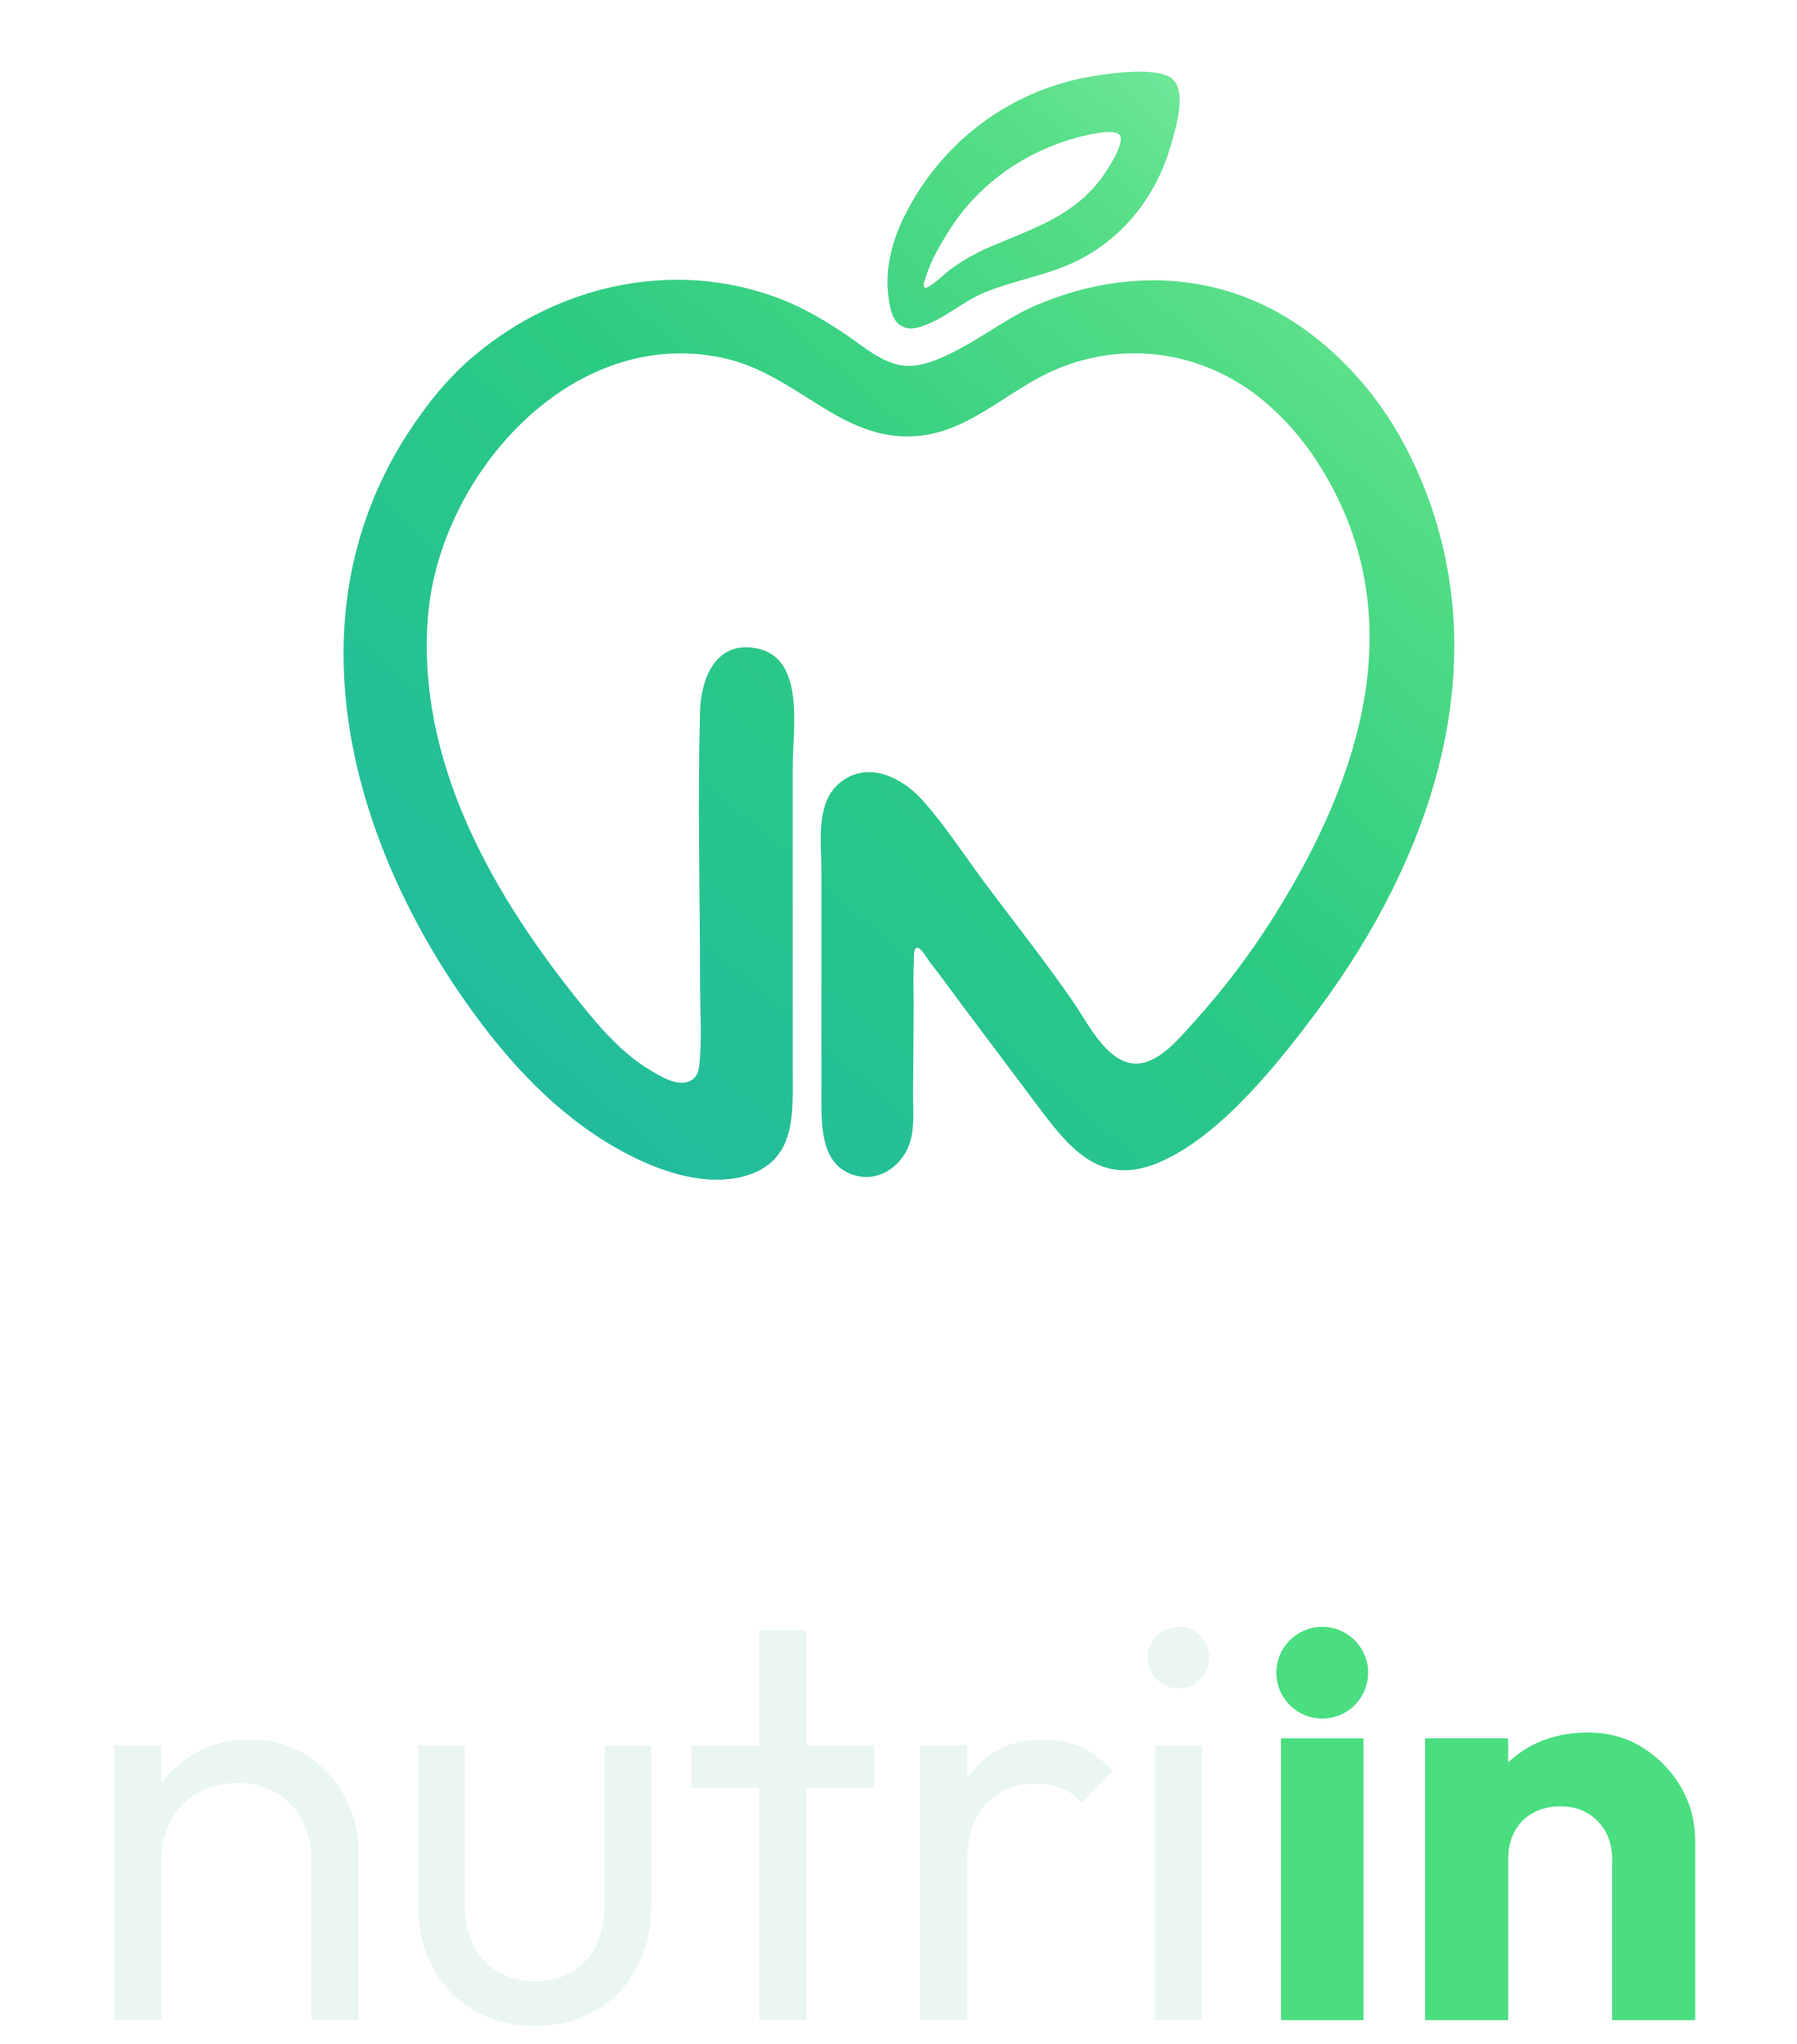
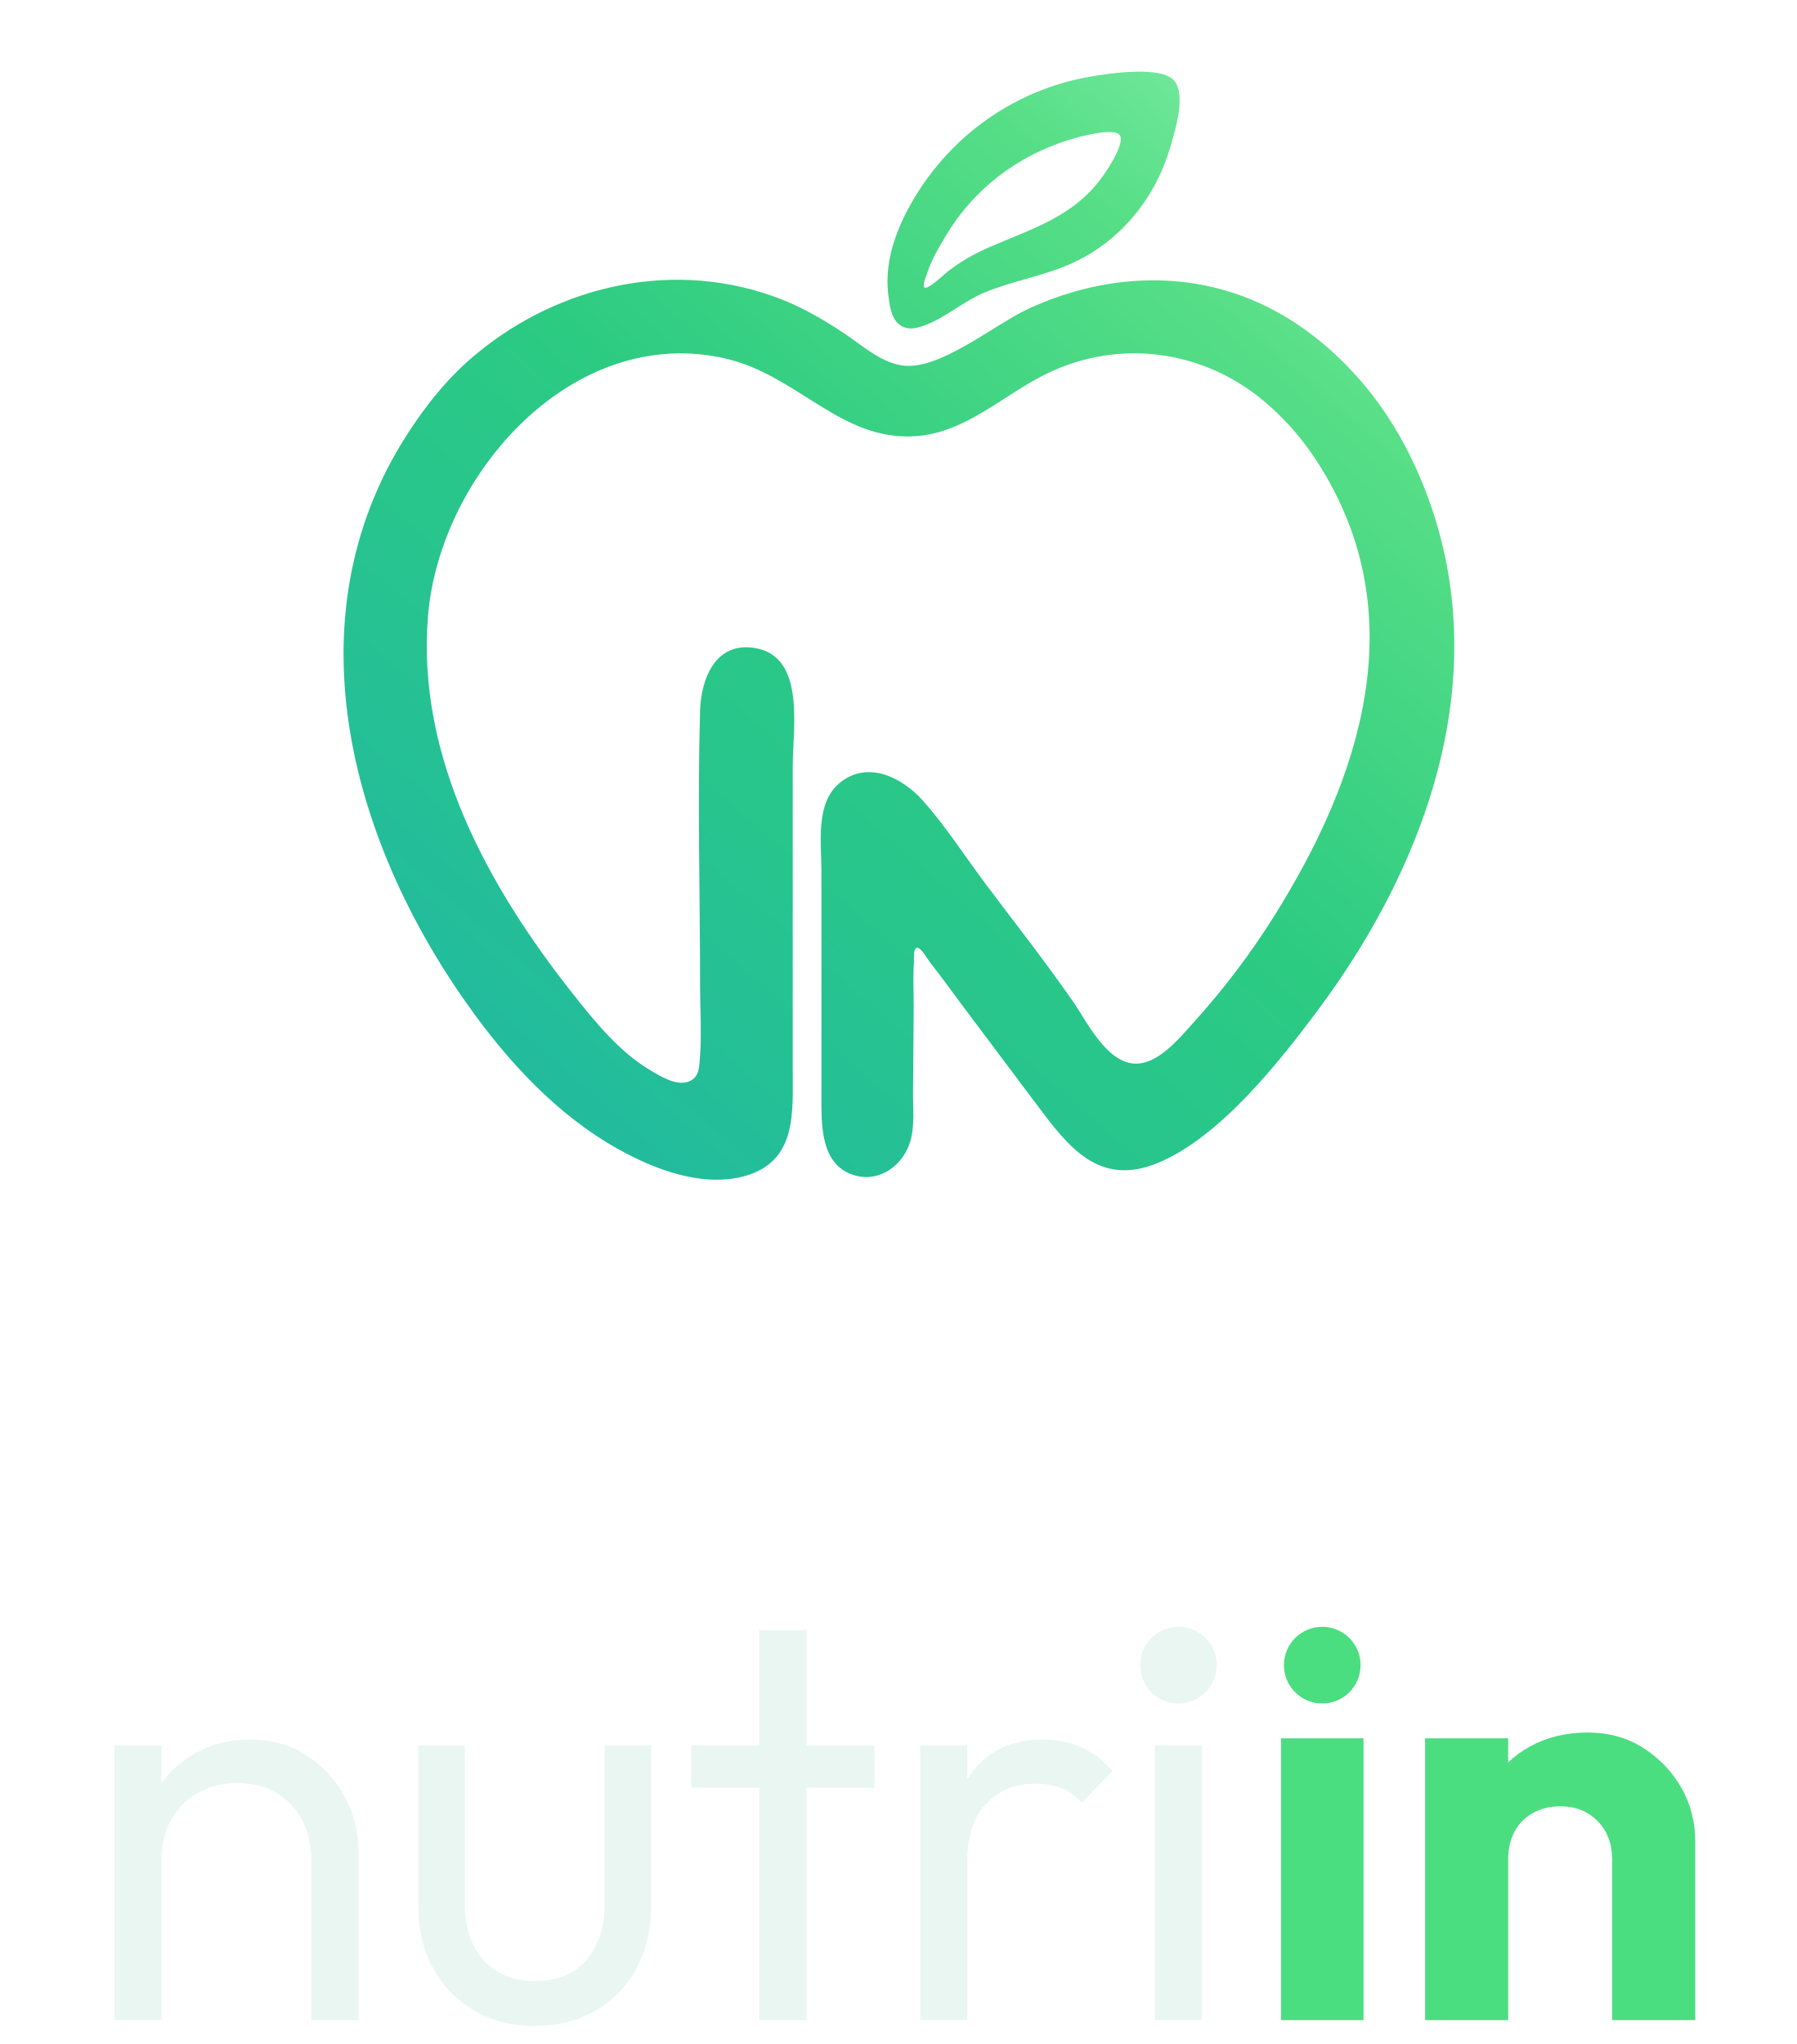
<svg xmlns="http://www.w3.org/2000/svg" viewBox="0 0 1200 1365" role="img" aria-label="Nutriin">
  <defs>
    <linearGradient id="fs" gradientUnits="userSpaceOnUse" x1="260" y1="1040" x2="1000" y2="190">
      <stop offset="0" stop-color="#1FB8A4" />
      <stop offset=".5" stop-color="#2CCB82" />
      <stop offset=".8" stop-color="#56DE86" />
      <stop offset="1" stop-color="#86EFAC" />
    </linearGradient>
  </defs>
  <g transform="translate(62.25,-114.96) scale(0.87156)">
    <g fill="url(#fs)" fill-rule="evenodd">
      <path d="M293.2,403.4 C272.2,420.7 254.8,442.5 240.2,465.3 C148.8,608.1 198.7,781.4 292.1,909.0 C324.4,953.1 363.2,993.1 412.5,1017.8 C438.0,1030.6 470.4,1041.0 499.0,1033.1 C539.4,1021.9 536.0,984.6 536.0,951.1 C536.0,873.8 536.0,796.4 536.0,719.1 C536.0,690.6 546.1,635.2 507.5,628.5 C476.7,623.1 465.7,652.1 465.0,676.8 C463.0,746.6 465.0,816.9 465.0,886.8 C465.0,904.6 466.3,923.0 465.0,940.8 C464.3,948.7 465.0,957.2 456.3,960.6 C447.0,964.2 434.9,956.7 427.3,952.2 C403.5,938.2 384.7,915.1 367.8,893.7 C302.9,811.7 247.8,712.3 256.5,604.2 C265.3,495.3 367.8,379.4 484.9,406.7 C540.2,419.7 573.1,470.1 630.2,466.1 C669.4,463.4 698.0,433.7 731.9,417.6 C786.5,391.6 849.6,400.0 896.2,438.5 C912.7,452.1 926.8,468.4 938.3,486.3 C1012.7,602.3 971.8,727.6 904.3,834.8 C886.6,862.9 866.3,889.7 844.0,914.4 C834.2,925.2 822.3,940.0 808.1,945.2 C780.8,955.3 763.2,917.3 750.7,899.2 C729.1,868.0 705.4,838.1 682.7,807.7 C667.3,787.0 652.9,764.6 635.8,745.4 C620.0,727.7 593.5,714.1 572.0,731.8 C553.2,747.3 558.0,777.7 558.0,799.2 C558.0,856.6 558.0,913.9 558.0,971.2 C558.0,993.6 556.9,1025.4 584.3,1032.7 C603.2,1037.7 620.7,1024.4 626.0,1006.7 C629.6,994.9 628.1,981.2 628.2,969.0 C628.4,947.0 628.5,925.0 628.7,903.0 C628.7,891.8 628.1,880.3 628.9,869.1 C629.1,867.1 628.0,858.1 631.4,858.1 C634.7,858.2 639.2,866.8 641.0,869.0 C650.1,880.5 658.6,892.5 667.4,904.2 C685.8,928.7 704.2,953.2 722.6,977.8 C747.0,1010.3 770.5,1041.9 816.2,1022.8 C863.3,1003.1 908.0,946.6 937.9,906.6 C1025.4,789.4 1076.9,640.8 1017.2,498.9 C1007.6,476.1 995.6,454.6 980.5,435.0 C961.4,410.4 937.8,388.6 910.8,373.0 C850.2,337.9 779.7,339.6 717.2,368.2 C690.0,380.7 647.6,416.8 619.1,411.8 C603.2,409.0 590.6,397.7 577.7,388.9 C562.0,378.2 544.8,368.0 527.0,361.1 C447.0,330.0 358.0,349.5 293.2,403.4Z M828.1,193.5 C818.1,182.2 778.9,188.1 765.2,190.4 C702.3,200.9 649.0,241.3 621.0,298.7 C612.1,317.2 606.6,337.8 609.3,358.4 C610.2,365.3 611.3,375.0 616.9,379.9 C623.8,385.9 631.6,383.4 639.3,380.3 C654.5,374.2 667.4,362.5 682.8,356.1 C704.8,346.9 729.2,343.3 750.9,333.2 C787.1,316.4 813.4,284.2 824.8,246.3 C828.6,233.5 838.0,204.8 828.1,193.5Z M786.7,235.6 C790.6,241.8 777.4,261.6 773.6,266.9 C751.9,297.5 720.1,306.9 687.3,321.0 C675.5,326.1 664.9,332.1 654.7,340.0 C652.4,341.8 639.0,354.6 636.9,352.1 C635.3,350.2 638.1,344.1 638.7,342.2 C642.0,331.4 648.0,321.5 653.7,311.9 C674.9,276.6 708.4,251.3 747.6,239.1 C754.0,237.1 782.5,229.0 786.7,235.6Z" />
    </g>
  </g>
  <g transform="translate(50,1349.065) scale(0.3880071)">
    <g fill="#EAF6F2">
      <path d="M407 0L407 -276Q407 -334 372 -371Q337 -408 280 -408Q241 -408 211.5 -391Q182 -374 165.5 -344.5Q149 -315 149 -277L114 -296Q114 -350 138.5 -392Q163 -434 205.5 -458.5Q248 -483 303 -483Q357 -483 398.5 -456Q440 -429 464 -385.5Q488 -342 488 -291L488 0ZM68 0L68 -473L149 -473L149 0ZM791 10Q733 10 687.5 -16.5Q642 -43 616.5 -89.5Q591 -136 591 -198L591 -473L671 -473L671 -201Q671 -160 685.5 -130Q700 -100 727.5 -83.5Q755 -67 791 -67Q848 -67 880 -103Q912 -139 912 -201L912 -473L992 -473L992 -198Q992 -136 966.5 -89Q941 -42 895.5 -16Q850 10 791 10ZM1178 0L1178 -671L1259 -671L1259 0ZM1061 -400L1061 -473L1376 -473L1376 -400ZM1455 0L1455 -473L1536 -473L1536 0ZM1536 -272L1504 -286Q1504 -376 1546.5 -429.5Q1589 -483 1667 -483Q1702 -483 1731.5 -470Q1761 -457 1786 -429L1733 -374Q1717 -392 1697.5 -399.5Q1678 -407 1653 -407Q1602 -407 1569 -373Q1536 -339 1536 -272Z" />
      <g transform="translate(1791,0)">
        <path d="M68 0L68 -473L149 -473L149 0Z" />
      </g>
-       <circle cx="1899.5" cy="-624" r="53" />
+       <circle cx="1899.5" cy="-611" r="66" />
    </g>
    <g fill="#4ADE80">
      <g transform="translate(2020,0)">
        <path d="M56 0L56 -485L198 -485L198 0Z" />
      </g>
      <g transform="translate(2268,0)">
        <path d="M378 0L378 -276Q378 -317 353 -342.5Q328 -368 289 -368Q262 -368 241.5 -356.5Q221 -345 210 -324.5Q199 -304 199 -277L143 -304Q143 -361 168 -404Q193 -447 236.5 -471Q280 -495 336 -495Q390 -495 431.5 -468.5Q473 -442 497 -400Q521 -358 521 -308L521 0ZM56 0L56 -485L199 -485L199 0Z" />
      </g>
-       <circle cx="2147.0" cy="-598" r="79" />
+       <circle cx="2147.0" cy="-611" r="66" />
    </g>
  </g>
</svg>
